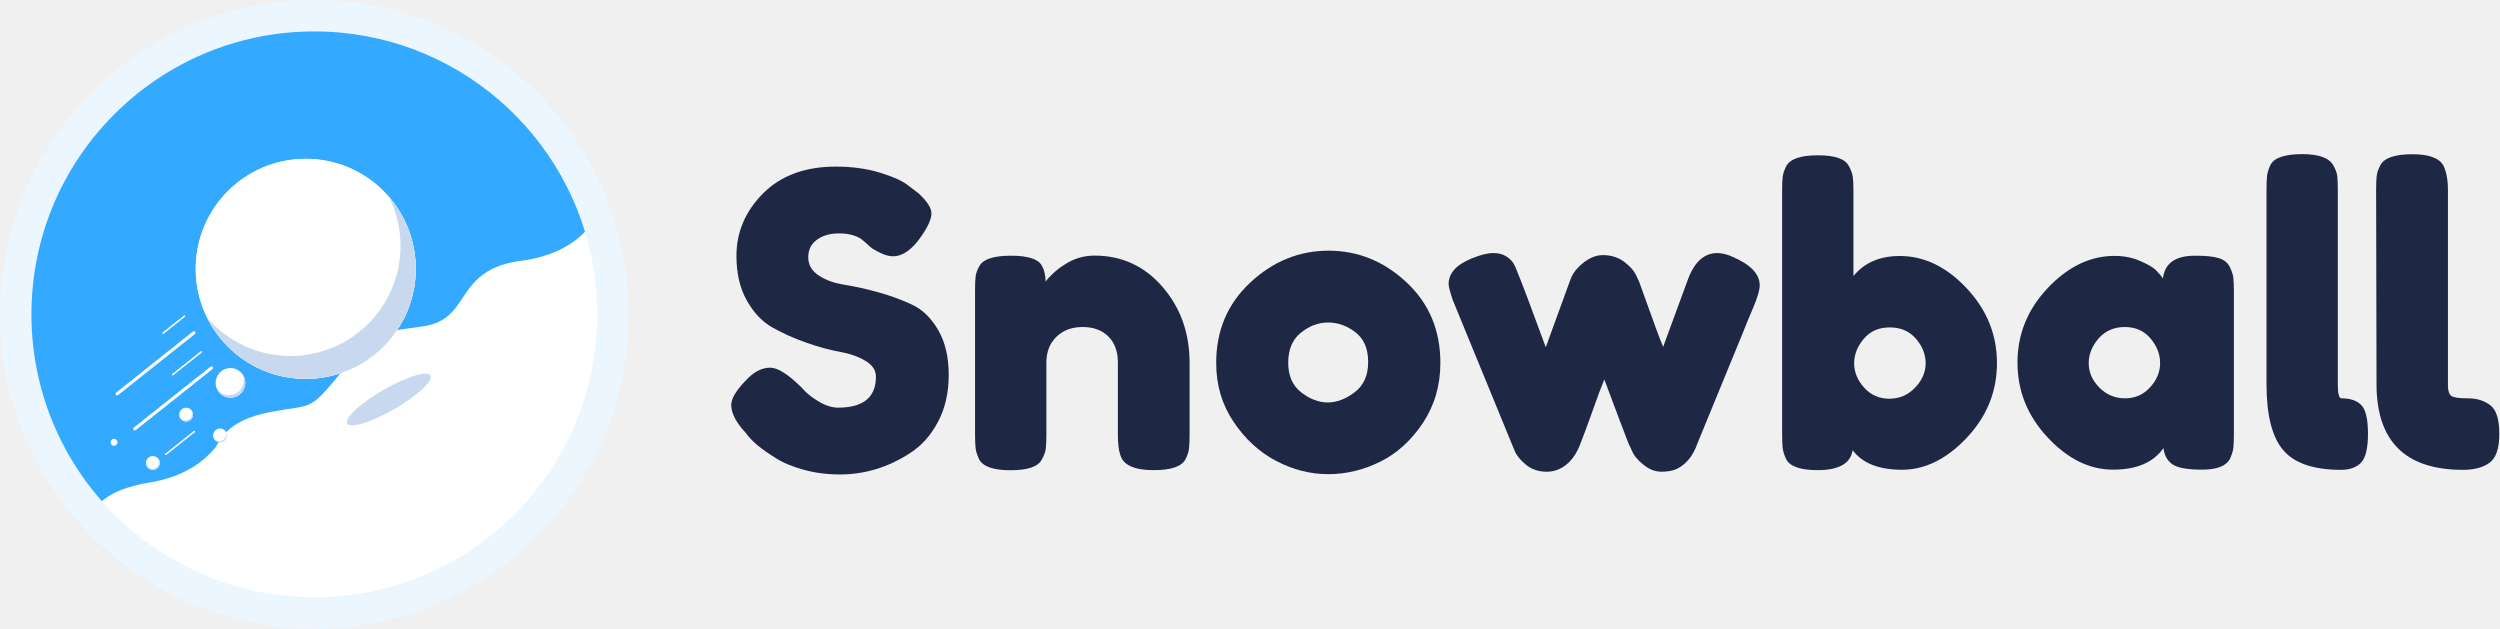
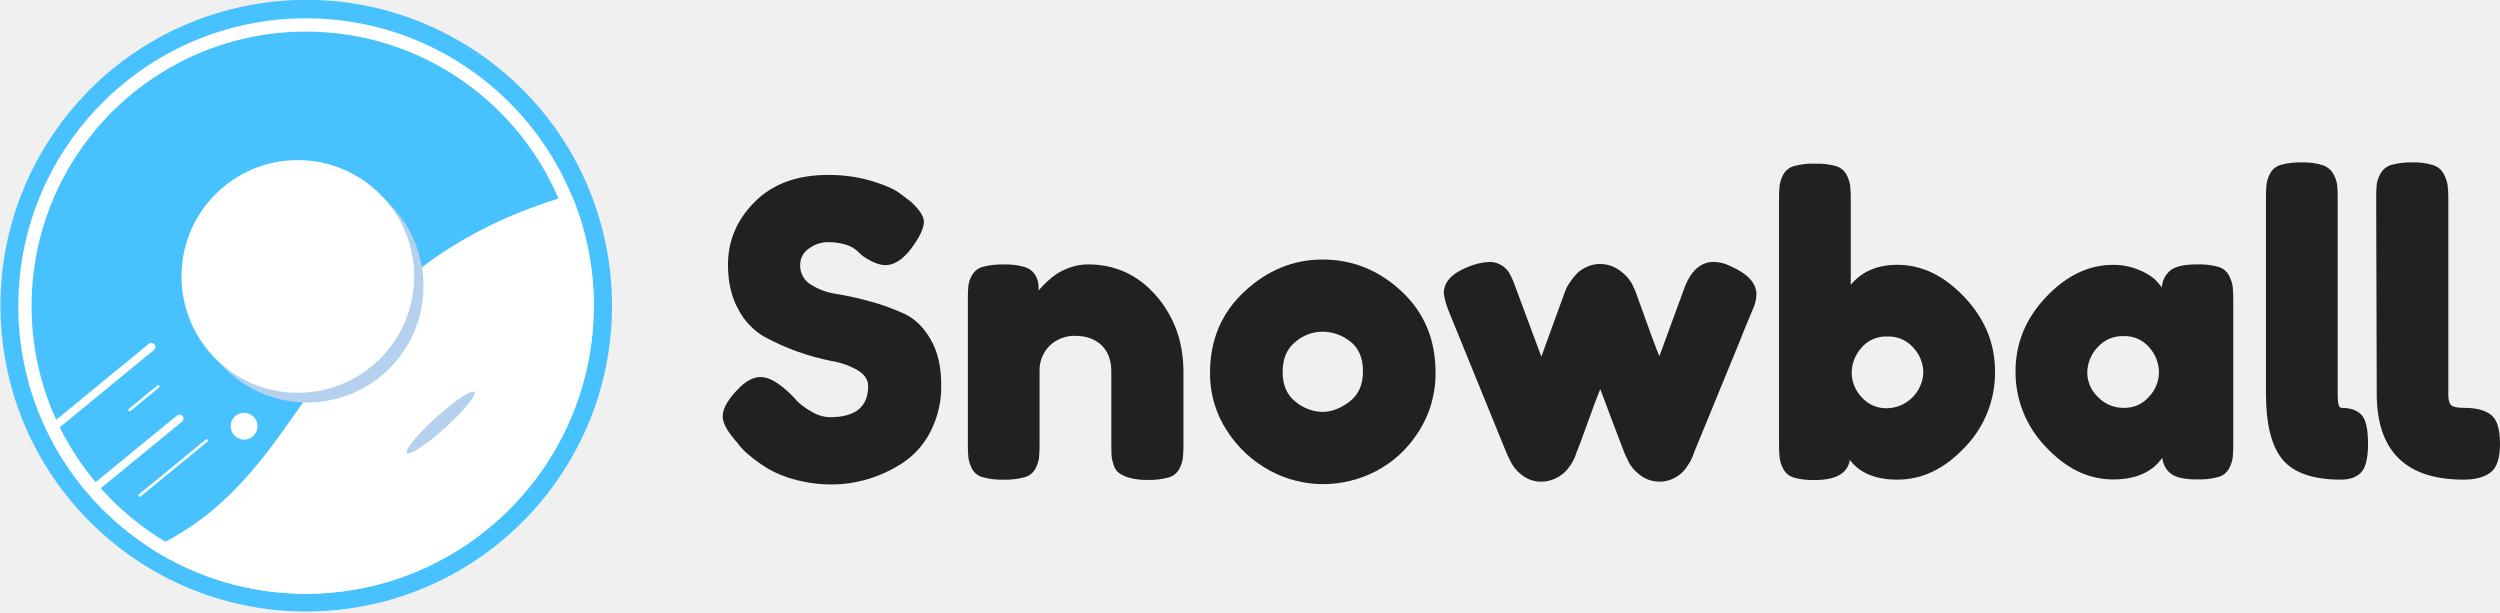
- <svg xmlns="http://www.w3.org/2000/svg" width="2545" height="640" viewBox="0 0 2545 640" fill="none">
-   <path d="M755.2 436.2C748 427.3 744.4 419.4 744.4 412.3C744.4 405.2 750.3 395.9 762.2 384.3C769.1 377.7 776.5 374.3 784.2 374.3C791.9 374.3 802.7 381.2 816.6 395.1C820.5 399.8 826 404.3 833.2 408.6C840.4 412.9 847 415 853.1 415C878.8 415 891.7 404.5 891.7 383.4C891.7 377 888.2 371.7 881.1 367.4C874 363.1 865.3 360 854.7 358.1C844.2 356.2 832.8 353.1 820.7 348.8C808.5 344.5 797.2 339.5 786.7 333.6C776.2 327.8 767.4 318.6 760.3 306C753.2 293.4 749.7 278.3 749.7 260.5C749.7 236.2 758.8 214.9 776.9 196.8C795 178.7 819.7 169.6 851 169.6C867.6 169.6 882.8 171.7 896.5 176C910.2 180.3 919.7 184.7 924.9 189.1L935.3 197C943.9 205 948.2 211.8 948.2 217.3C948.2 222.8 944.9 230.4 938.2 240.1C928.8 253.9 919.1 260.9 909.1 260.9C903.3 260.9 896.1 258.1 887.5 252.6C886.7 252 885.1 250.7 882.7 248.4C880.3 246.2 878.2 244.4 876.3 243C870.5 239.4 863.1 237.6 854.1 237.6C845.1 237.6 837.6 239.7 831.7 244C825.7 248.3 822.8 254.2 822.8 261.9C822.8 269.5 826.3 275.7 833.4 280.4C840.5 285.1 849.2 288.3 859.8 289.9C870.3 291.6 881.8 294.1 894.3 297.6C906.8 301.1 918.2 305.3 928.8 310.3C939.3 315.3 948.1 323.9 955.2 336.2C962.3 348.5 965.8 363.7 965.8 381.7C965.8 399.7 962.2 415.5 955 429.2C947.8 442.9 938.4 453.5 926.8 461C904.4 475.7 880.4 483 855 483C842 483 829.7 481.4 818.1 478.2C806.5 475 797.1 471.1 789.9 466.4C775.2 457.5 765 449 759.2 440.7L755.2 436.2Z" fill="#1E2744" />
-   <path d="M1114.3 260.2C1142 260.2 1165 270.8 1183.4 292C1201.8 313.2 1211 339 1211 369.4V442.5C1211 448.9 1210.8 453.6 1210.4 456.8C1210 460 1208.8 463.5 1206.9 467.4C1203 474.9 1192.2 478.6 1174.5 478.6C1154.8 478.6 1143.5 473.5 1140.5 463.2C1138.8 458.5 1138 451.4 1138 442V369C1138 357.7 1134.7 348.8 1128.2 342.4C1121.7 336 1113 332.9 1102 332.9C1091.1 332.9 1082.2 336.2 1075.4 342.9C1068.6 349.5 1065.2 358.3 1065.2 369.1V442.6C1065.2 449 1065 453.7 1064.6 456.9C1064.2 460.1 1062.9 463.6 1060.7 467.5C1057.1 475 1046.4 478.7 1028.7 478.7C1011.3 478.7 1000.6 475 996.7 467.5C994.8 463.3 993.6 459.7 993.2 456.5C992.8 453.3 992.6 448.5 992.6 442.2V295.2C992.6 289.1 992.8 284.5 993.2 281.3C993.6 278.1 994.9 274.6 997.1 270.7C1001 263.8 1011.6 260.3 1029.1 260.3C1046 260.3 1056.4 263.5 1060.2 269.8C1063 274.5 1064.4 280.2 1064.4 286.8C1065.5 284.9 1068 282.1 1071.9 278.5C1075.8 274.9 1079.5 272 1083.1 269.8C1092.5 263.4 1102.9 260.2 1114.3 260.2Z" fill="#1E2744" />
-   <path d="M1272.8 287.6C1296 266 1322.6 255.2 1352.5 255.2C1382.4 255.2 1408.8 265.9 1431.8 287.4C1454.8 308.8 1466.3 336.2 1466.3 369.4C1466.3 392.4 1460.3 412.8 1448.5 430.6C1436.6 448.4 1422.1 461.6 1405.1 470C1388.1 478.4 1370.4 482.7 1352.2 482.7C1333.9 482.7 1316.2 478.2 1299.1 469.2C1281.9 460.2 1267.5 446.9 1255.7 429.3C1243.9 411.7 1238.1 391.9 1238.1 369.7C1238 336.6 1249.6 309.2 1272.8 287.6ZM1324.7 399.5C1333.6 406.3 1342.6 409.7 1351.7 409.7C1360.8 409.7 1370 406.2 1379.1 399.3C1388.2 392.4 1392.8 382.1 1392.8 368.6C1392.8 355 1388.5 344.9 1379.9 338.3C1371.3 331.7 1362 328.3 1352.1 328.3C1342.1 328.3 1332.9 331.8 1324.3 338.7C1315.7 345.6 1311.4 355.8 1311.4 369.2C1311.4 382.6 1315.9 392.7 1324.7 399.5Z" fill="#1E2744" />
-   <path d="M1764.8 261.9C1782.5 269.7 1791.4 279.2 1791.4 290.5C1791.4 295.2 1789.2 302.7 1784.8 313.1C1780.4 323.5 1776.6 332.5 1773.6 340.3L1727.9 451.6C1723.7 463.8 1716.8 472.4 1707.1 477.3C1702.9 479.2 1697.7 480.2 1691.3 480.2C1684.9 480.2 1678.8 477.8 1672.8 472.9C1666.8 468.1 1662.9 463.1 1661 458.2L1657.7 451.1C1655.5 445.6 1647.3 424 1633.2 386.3C1630.4 392.9 1626.3 403.8 1621 418.9C1615.6 434 1612.1 443.4 1610.6 447.1C1609.1 450.8 1608.1 453.3 1607.7 454.6C1607.3 455.8 1606.1 458.1 1604.2 461.5C1602.3 464.8 1600 467.7 1597.6 470.2C1591 476.8 1583.3 480.2 1574.8 480.2C1566.2 480.2 1559 477.8 1553.2 472.9C1547.4 468.1 1543.5 463.1 1541.6 458.2L1478.9 305.4C1476.1 297.1 1474.7 291.7 1474.7 289.2C1474.7 278.1 1482.6 269.4 1498.4 263C1507.3 259.4 1514.4 257.6 1520 257.6C1525.5 257.6 1530 258.8 1533.5 261.1C1537 263.5 1539.4 265.8 1540.8 268.2C1542.2 270.6 1543.3 273 1544.1 275.5C1548.8 286.6 1558.6 312.6 1573.6 353.5L1598.1 286.2C1599.8 280.7 1602.8 275.8 1607.2 271.7C1615.2 263.7 1623.4 259.7 1631.7 259.7C1640 259.7 1647.1 261.9 1653.1 266.3C1659 270.7 1663.1 275.2 1665.3 279.6L1668.6 286.7C1682.4 325.5 1690.6 347.6 1693.1 353.1L1718.4 284.2C1725 266.5 1735 257.6 1748.3 257.6C1753.4 257.7 1758.9 259.1 1764.8 261.9Z" fill="#1E2744" />
-   <path d="M1934.1 260.6C1958.7 260.6 1981.4 271.5 2002 293.4C2022.6 315.3 2032.9 340.7 2032.9 369.6C2032.9 398.5 2022.7 423.8 2002.2 445.6C1981.7 467.3 1959.7 478.2 1936.2 478.2C1912.7 478.2 1895.9 471.6 1886 458.3C1883.8 471.9 1871.9 478.6 1850.3 478.6C1832.9 478.6 1822.2 474.9 1818.3 467.4C1816.4 463.2 1815.2 459.6 1814.8 456.4C1814.4 453.2 1814.2 448.4 1814.2 442.1V194.2C1814.2 187.8 1814.4 183.1 1814.8 179.9C1815.2 176.7 1816.4 173.2 1818.3 169.3C1822.2 161.8 1833 158.1 1850.7 158.1C1868.1 158.1 1878.7 161.8 1882.3 169.3C1884.5 173.5 1885.8 177.1 1886.2 180.3C1886.6 183.5 1886.8 188.3 1886.8 194.6V281C1897.9 267.4 1913.6 260.6 1934.1 260.6ZM1897.8 394.7C1904.6 402.2 1913.1 405.9 1923.3 405.9C1933.5 405.9 1942.3 402.2 1949.5 394.7C1956.7 387.2 1960.3 378.9 1960.3 369.8C1960.3 360.7 1957 352.3 1950.3 344.7C1943.7 337.1 1934.8 333.3 1923.7 333.3C1912.6 333.3 1903.8 337.2 1897.3 344.9C1890.8 352.7 1887.5 361 1887.5 370C1887.6 379 1891 387.3 1897.8 394.7Z" fill="#1E2744" />
-   <path d="M2201.9 283.5C2203.6 268 2214.5 260.3 2234.7 260.3C2245.5 260.3 2253.5 261.1 2258.8 262.8C2264.1 264.5 2267.7 267.4 2269.8 271.5C2271.9 275.7 2273.1 279.3 2273.5 282.5C2273.9 285.7 2274.1 290.5 2274.1 296.8V442C2274.1 448.4 2273.9 453.1 2273.5 456.3C2273.1 459.5 2271.9 463.1 2270 467.3C2266.1 474.5 2256.6 478.1 2241.6 478.1C2226.5 478.1 2216.4 476.2 2211.3 472.5C2206.2 468.8 2203.2 463.3 2202.4 456.1C2192.2 470.8 2175.1 478.1 2151.1 478.1C2127.2 478.1 2104.9 467.2 2084.5 445.3C2064 423.4 2053.8 398 2053.8 369.1C2053.8 340.2 2064.1 314.9 2084.7 293.1C2105.3 271.4 2127.9 260.5 2152.6 260.5C2162 260.5 2170.6 262.2 2178.3 265.5C2186 268.8 2191.4 271.9 2194.5 274.8C2197.5 277.9 2200 280.7 2201.9 283.5ZM2126.3 369.8C2126.3 378.9 2129.9 387.2 2137.1 394.5C2144.3 401.8 2153 405.5 2163.3 405.5C2173.5 405.5 2182 401.8 2188.8 394.3C2195.6 386.8 2199 378.6 2199 369.6C2199 360.6 2195.7 352.2 2189.2 344.5C2182.7 336.8 2174 332.9 2163 332.9C2152.1 332.9 2143.2 336.8 2136.4 344.5C2129.7 352.2 2126.3 360.7 2126.3 369.8Z" fill="#1E2744" />
-   <path d="M2383.7 405.5C2392.8 405.5 2399.6 407.9 2404 412.6C2408.4 417.3 2410.6 427 2410.6 441.7C2410.6 456.4 2408.2 466.1 2403.5 471C2398.8 475.8 2392 478.3 2383.2 478.3C2355.2 478.3 2335.6 471.6 2324.3 458.2C2312.9 444.8 2307.3 422.4 2307.3 391.2V193C2307.3 186.6 2307.5 181.9 2307.9 178.7C2308.3 175.5 2309.5 171.9 2311.4 167.7C2315.3 160.5 2326.1 156.9 2343.8 156.9C2360.7 156.9 2371.2 160.8 2375.4 168.5C2377.6 172.4 2378.9 175.9 2379.3 179.1C2379.7 182.3 2379.9 187.1 2379.9 193.4V392.7C2380 401.2 2381.2 405.5 2383.7 405.5ZM2495.4 403C2497.6 404.7 2503.3 405.5 2512.4 405.5C2521.5 405.5 2529.1 407.9 2535.2 412.6C2541.3 417.3 2544.3 427 2544.3 441.7C2544.3 456.4 2541 466.1 2534.5 471C2528 475.8 2518.9 478.3 2507.3 478.3C2448.6 478.3 2419.3 449.2 2419.3 391.1L2418.9 193.1C2418.9 186.7 2419.1 182 2419.5 178.8C2419.9 175.6 2421.2 172 2423.4 167.8C2427.6 160.6 2438.3 157 2455.8 157C2472.7 157 2483.2 160.9 2487.4 168.6C2490.4 174.7 2492 183 2492 193.5V392.8C2492.1 397.9 2493.2 401.4 2495.4 403Z" fill="#1E2744" />
-   <path d="M319.999 610.88C480.648 610.88 610.879 480.649 610.879 320C610.879 159.352 480.648 29.12 319.999 29.12C159.351 29.12 29.119 159.352 29.119 320C29.119 480.649 159.351 610.88 319.999 610.88Z" fill="#33A9FF" />
-   <path d="M475.24 593.36C336.12 673.68 166.8 640.88 97.08 520.12C97.08 520.12 100.12 501.96 144.92 492.52C154.68 490.44 191.92 487.64 218.4 456.64C223.72 450.44 228.2 428.24 275.8 419.32C317.16 411.56 314.32 419.12 343.88 383.28C364.52 358.28 369.84 342.36 405.96 335.8C432.04 331.04 449.2 334.72 466.84 309.4C478.72 292.36 488.32 270.72 530.88 265.4C582.76 258.92 600.88 229.24 600.88 229.24C670.64 350.04 614.36 513.04 475.24 593.36Z" fill="white" />
-   <path d="M401.47 416.4C424.906 402.869 441.397 387.557 438.304 382.201C435.211 376.844 413.706 383.471 390.27 397.001C366.834 410.532 350.343 425.844 353.436 431.201C356.529 436.557 378.034 429.931 401.47 416.4Z" fill="#C7D8EF" />
-   <path d="M633.96 257.92C605.08 110.88 475.48 0 320 0C143.28 0 0 143.28 0 320C0 414.52 40.96 499.48 106.16 558.04C162.84 609 237.8 640 320 640C496.72 640 640 496.72 640 320C640 298.76 637.92 278 633.96 257.92ZM320 608C249.68 608 185.2 582.8 135.2 540.88C72.12 488.08 32 408.72 32 320C32 160.96 160.96 32 320 32C463.68 32 582.76 137.2 604.48 274.76C606.8 289.48 608 304.6 608 320C608 479.04 479.04 608 320 608Z" fill="#EBF6FF" />
-   <path d="M234.6 404.84C242.928 404.84 249.68 398.088 249.68 389.76C249.68 381.431 242.928 374.68 234.6 374.68C226.271 374.68 219.52 381.431 219.52 389.76C219.52 398.088 226.271 404.84 234.6 404.84Z" fill="white" />
-   <path d="M246.8 393.36C243.4 400.96 234.48 404.4 226.88 401C224.48 399.92 222.48 398.28 221 396.32C222.48 399.44 225.04 402.04 228.44 403.56C236.04 406.96 244.96 403.56 248.36 395.92C250.68 390.72 249.84 384.92 246.6 380.68C248.48 384.52 248.68 389.12 246.8 393.36Z" fill="#C7D8EF" />
-   <path d="M223.999 450.28C227.887 450.28 231.039 447.128 231.039 443.24C231.039 439.352 227.887 436.2 223.999 436.2C220.111 436.2 216.959 439.352 216.959 443.24C216.959 447.128 220.111 450.28 223.999 450.28Z" fill="white" />
-   <path d="M229.679 445C228.039 448.52 223.879 450.04 220.359 448.44C219.239 447.92 218.319 447.16 217.639 446.24C218.319 447.72 219.479 448.92 221.079 449.68C224.599 451.32 228.799 449.8 230.399 446.24C231.519 443.84 231.159 441.12 229.679 439.12C230.519 440.92 230.559 443.04 229.679 445Z" fill="#C7D8EF" />
-   <path d="M155.64 478.32C159.528 478.32 162.68 475.168 162.68 471.28C162.68 467.392 159.528 464.24 155.64 464.24C151.752 464.24 148.6 467.392 148.6 471.28C148.6 475.168 151.752 478.32 155.64 478.32Z" fill="white" />
-   <path d="M161.519 472.159C160.439 475.879 156.559 478.039 152.799 476.959C151.599 476.599 150.599 475.999 149.799 475.199C150.679 476.559 152.039 477.599 153.719 478.079C157.439 479.159 161.359 476.999 162.439 473.279C163.159 470.719 162.399 468.119 160.639 466.359C161.719 467.959 162.119 470.079 161.519 472.159Z" fill="#C7D8EF" />
-   <path d="M116.081 453.8C118.025 453.8 119.601 452.224 119.601 450.28C119.601 448.336 118.025 446.76 116.081 446.76C114.137 446.76 112.561 448.336 112.561 450.28C112.561 452.224 114.137 453.8 116.081 453.8Z" fill="white" />
-   <path d="M119.001 450.76C118.441 452.6 116.481 453.68 114.601 453.12C114.001 452.96 113.521 452.64 113.121 452.2C113.561 452.88 114.241 453.4 115.041 453.64C116.881 454.2 118.881 453.16 119.441 451.28C119.841 450 119.441 448.68 118.601 447.8C119.121 448.68 119.321 449.72 119.001 450.76Z" fill="#C7D8EF" />
-   <path d="M189.479 429.12C193.368 429.12 196.519 425.968 196.519 422.08C196.519 418.192 193.368 415.04 189.479 415.04C185.591 415.04 182.439 418.192 182.439 422.08C182.439 425.968 185.591 429.12 189.479 429.12Z" fill="white" />
-   <path d="M195.361 422.8C194.401 426.56 190.561 428.8 186.801 427.84C185.601 427.52 184.561 426.92 183.721 426.16C184.641 427.48 186.041 428.48 187.681 428.92C191.441 429.88 195.281 427.64 196.241 423.88C196.921 421.32 196.081 418.72 194.281 417C195.481 418.6 195.921 420.72 195.361 422.8Z" fill="#C7D8EF" />
-   <path d="M137.239 438.16C136.759 438.16 136.319 437.96 135.999 437.56C135.439 436.88 135.559 435.88 136.239 435.32L214.359 373.2C215.039 372.64 216.039 372.76 216.599 373.44C217.159 374.12 217.039 375.12 216.359 375.68L138.239 437.8C137.959 438.04 137.599 438.16 137.239 438.16Z" fill="white" />
-   <path d="M119.239 402.52C118.759 402.52 118.319 402.32 117.999 401.92C117.439 401.24 117.559 400.24 118.239 399.68L196.359 337.56C197.039 337 198.039 337.12 198.599 337.8C199.159 338.48 199.039 339.48 198.359 340.04L120.239 402.16C119.919 402.44 119.599 402.52 119.239 402.52Z" fill="white" />
-   <path d="M175.76 382.28C175.52 382.28 175.28 382.16 175.12 381.96C174.84 381.6 174.92 381.12 175.24 380.84L204.4 357.64C204.76 357.36 205.24 357.44 205.52 357.76C205.8 358.12 205.72 358.6 205.4 358.88L176.24 382.08C176.12 382.2 175.96 382.28 175.76 382.28Z" fill="white" />
-   <path d="M168.76 463.32C168.52 463.32 168.28 463.2 168.12 463C167.84 462.64 167.92 462.16 168.24 461.88L197.4 438.68C197.76 438.4 198.24 438.48 198.52 438.8C198.8 439.16 198.72 439.64 198.4 439.92L169.24 463.12C169.08 463.24 168.92 463.32 168.76 463.32Z" fill="white" />
-   <path d="M165.96 340C165.72 340 165.48 339.88 165.32 339.68C165.04 339.32 165.12 338.84 165.44 338.56L187.28 321.2C187.64 320.92 188.12 321 188.4 321.32C188.68 321.68 188.6 322.16 188.28 322.44L166.44 339.8C166.32 339.96 166.16 340 165.96 340Z" fill="white" />
-   <path d="M311.24 385.68C373.096 385.68 423.24 335.536 423.24 273.68C423.24 211.824 373.096 161.68 311.24 161.68C249.384 161.68 199.24 211.824 199.24 273.68C199.24 335.536 249.384 385.68 311.24 385.68Z" fill="white" />
-   <path d="M311.24 385.68C373.096 385.68 423.24 335.536 423.24 273.68C423.24 211.824 373.096 161.68 311.24 161.68C249.384 161.68 199.24 211.824 199.24 273.68C199.24 335.536 249.384 385.68 311.24 385.68Z" fill="white" />
-   <path d="M423.24 273.68C423.24 335.52 373.08 385.68 311.24 385.68C267.28 385.68 229.24 360.36 210.92 323.52C231.44 347.32 261.84 362.4 295.72 362.4C357.56 362.4 407.72 312.24 407.72 250.4C407.72 232.48 403.52 215.6 396.04 200.56C413 220.16 423.24 245.72 423.24 273.68Z" fill="#C7D8EF" />
+ <svg xmlns="http://www.w3.org/2000/svg" viewBox="0 0 1050 257.06">
+   <defs>
+     <style>.cls-1{fill:#212121;}.cls-2{fill:#47c2ff;}.cls-3{fill:#fff;}.cls-4{fill:#b5d1ee;}</style>
+   </defs>
+   <g id="Capa_2" data-name="Capa 2">
+     <g id="Capa_1-2" data-name="Capa 1">
+       <path class="cls-1" d="M308,184q-4.48-5.5-4.48-9.12,0-5.17,7.4-12.4,4.31-4.12,8.61-4.13,5.34,0,13.08,7.75l.86.86a28.62,28.62,0,0,0,2.07,2.23,29.2,29.2,0,0,0,5.34,3.71,15.34,15.34,0,0,0,7.74,2.32q16,0,16-13.08,0-4-4.39-6.63a32.24,32.24,0,0,0-10.93-3.88,99.85,99.85,0,0,1-28.23-10.15,28.5,28.5,0,0,1-10.93-11.45q-4.4-7.83-4.39-18.85,0-15.15,11.27-26.43t30.73-11.27a62.81,62.81,0,0,1,18.85,2.67q8.52,2.67,11.8,5.42l3.44,2.58.86.69q5.34,5,5.34,8.26,0,3.61-4.13,9.64-5.86,8.61-12.06,8.61-3.61,0-8.95-3.44a21.06,21.06,0,0,1-2-1.72,18.6,18.6,0,0,0-2.67-2.16,15.94,15.94,0,0,0-4-1.55,25.64,25.64,0,0,0-6.63-.77,13.17,13.17,0,0,0-7.83,2.67,8.21,8.21,0,0,0-3.7,7,9.21,9.21,0,0,0,4.39,8.09,27,27,0,0,0,10.93,4,128.44,128.44,0,0,1,14.29,3.19A88.58,88.58,0,0,1,380,131.88q6.54,3.09,10.93,10.76t4.39,19a41.31,41.31,0,0,1-4.48,19.54,34.34,34.34,0,0,1-11.62,13.17,55.61,55.61,0,0,1-14.72,6.88,53.31,53.31,0,0,1-15.15,2.24,57.79,57.79,0,0,1-15.32-2,44.26,44.26,0,0,1-11.79-4.82,61.55,61.55,0,0,1-7.92-5.76,27,27,0,0,1-4.73-5Z" />
+       <path class="cls-1" d="M456.94,111.05q17.21,0,28.66,13.17t11.45,32.1v30.3a50.41,50.41,0,0,1-.26,5.94,13.85,13.85,0,0,1-1.55,4.48,7.31,7.31,0,0,1-4.56,3.53,30.41,30.41,0,0,1-8.78,1,26.83,26.83,0,0,1-7.4-.86,14.69,14.69,0,0,1-4.48-2,6.69,6.69,0,0,1-2.32-3.53,16.1,16.1,0,0,1-.86-4c-.06-1-.09-2.64-.09-4.82v-30.3q0-7.05-4.05-11t-10.93-4a14.94,14.94,0,0,0-10.93,4.14,14.48,14.48,0,0,0-4.22,10.84v30.47a50.89,50.89,0,0,1-.25,5.94,14.09,14.09,0,0,1-1.55,4.48,7.36,7.36,0,0,1-4.57,3.53,30.37,30.37,0,0,1-8.78,1,29.54,29.54,0,0,1-8.6-1A7.23,7.23,0,0,1,408.3,197a15,15,0,0,1-1.55-4.56,50.89,50.89,0,0,1-.25-5.94V125.51a48.86,48.86,0,0,1,.25-5.77,12.39,12.39,0,0,1,1.64-4.39A7.42,7.42,0,0,1,413,112a32,32,0,0,1,8.61-.94,28.55,28.55,0,0,1,8.43,1,7.7,7.7,0,0,1,4.48,3,10.6,10.6,0,0,1,1.46,3.36,20.51,20.51,0,0,1,.26,3.61,11.61,11.61,0,0,1,1-1.2q.6-.69,2.58-2.58a29.35,29.35,0,0,1,4.22-3.36,26.42,26.42,0,0,1,5.76-2.67A22.08,22.08,0,0,1,456.94,111.05Z" />
+       <path class="cls-1" d="M555.41,109q18.93,0,33.22,13.34t14.29,34a44.79,44.79,0,0,1-7.4,25.4,46.45,46.45,0,0,1-18,16.35,48.5,48.5,0,0,1-21.78,5.25,47.24,47.24,0,0,1-22.21-5.59,48.92,48.92,0,0,1-18-16.53,43.39,43.39,0,0,1-7.31-24.71q0-20.66,14.46-34.08T555.41,109ZM544.22,168.8A18.23,18.23,0,0,0,555.41,173q5.69,0,11.36-4.3T572.45,156q0-8.43-5.34-12.57a18.92,18.92,0,0,0-11.87-4.13,17.61,17.61,0,0,0-11.19,4.3q-5.34,4.3-5.34,12.57Q538.71,164.6,544.22,168.8Z" />
+       <path class="cls-1" d="M726.7,111.74q11,4.82,11,11.87a15.64,15.64,0,0,1-1.55,6.37q-4,9.48-5.85,14.29l-18.94,46.14c-.12.34-.26.77-.43,1.29a19.13,19.13,0,0,1-1.46,2.84,20.45,20.45,0,0,1-2.67,3.62,14.48,14.48,0,0,1-4.05,2.84,12.51,12.51,0,0,1-5.68,1.29,13.16,13.16,0,0,1-8.52-3,15.43,15.43,0,0,1-4.91-6.12l-1.37-2.92q-1-2.58-5.34-14t-4.82-12.83q-1.73,4.14-5.08,13.51T662,190.41c-.11.34-.26.77-.43,1.29a19.13,19.13,0,0,1-1.46,2.84,17.82,17.82,0,0,1-2.76,3.62,15.51,15.51,0,0,1-4.21,2.84,13.14,13.14,0,0,1-5.77,1.29,12.82,12.82,0,0,1-8.44-3,15.66,15.66,0,0,1-4.82-6.12l-1.37-2.92-24.62-60.43a28.64,28.64,0,0,1-1.72-6.71q0-6.88,9.81-10.85a25.71,25.71,0,0,1,9.29-2.24,9.12,9.12,0,0,1,5.26,1.47,9.9,9.9,0,0,1,3,2.92,36.56,36.56,0,0,1,1.89,3.88q.17.51,5.6,15.06t6.11,16.44l10.16-27.89a8.86,8.86,0,0,1,.51-1.2,28.53,28.53,0,0,1,1.64-2.58,22.87,22.87,0,0,1,2.75-3.36,13.94,13.94,0,0,1,4.05-2.67,12.53,12.53,0,0,1,5.33-1.21,13.89,13.89,0,0,1,8.53,2.76,16.53,16.53,0,0,1,5.07,5.51l1.38,2.92q8.61,24.1,10.16,27.55L707.42,121q4.13-11,12.39-11A16,16,0,0,1,726.7,111.74Z" />
+       <path class="cls-1" d="M796.94,111.22q15.31,0,28.15,13.6T837.91,156a45,45,0,0,1-12.74,31.93q-12.74,13.51-28.23,13.52-13.77,0-20-8.27-1.38,8.44-14.81,8.44a29.63,29.63,0,0,1-8.6-1A7.28,7.28,0,0,1,749,197a14.66,14.66,0,0,1-1.54-4.56,48.3,48.3,0,0,1-.26-5.94V83.67a48.52,48.52,0,0,1,.26-5.94A13.83,13.83,0,0,1,749,73.26a7.36,7.36,0,0,1,4.57-3.53,30,30,0,0,1,8.78-1,29.29,29.29,0,0,1,8.6,1,7.24,7.24,0,0,1,4.57,3.61,15.12,15.12,0,0,1,1.55,4.57,50.89,50.89,0,0,1,.25,5.94v35.8Q784.2,111.22,796.94,111.22Zm-15.06,55.6a13.68,13.68,0,0,0,10.58,4.65,15.61,15.61,0,0,0,15.33-15,15.49,15.49,0,0,0-4.14-10.41,13.87,13.87,0,0,0-11-4.73,13.52,13.52,0,0,0-10.94,4.82,15.8,15.8,0,0,0-4,10.32A15,15,0,0,0,781.88,166.82Z" />
+       <path class="cls-1" d="M923,111.05a29.29,29.29,0,0,1,8.6,1,7.22,7.22,0,0,1,4.56,3.61,14.58,14.58,0,0,1,1.55,4.57,48.3,48.3,0,0,1,.26,5.94v60.25a48.3,48.3,0,0,1-.26,5.94,13.69,13.69,0,0,1-1.55,4.48,7.27,7.27,0,0,1-4.56,3.52,30,30,0,0,1-8.78,1q-7.74,0-10.93-2.33a9.28,9.28,0,0,1-3.7-6.8q-6.37,9.13-20.66,9.13-15.5,0-28.23-13.6A45.08,45.08,0,0,1,846.52,156q0-17.73,12.82-31.25t28.15-13.51a27,27,0,0,1,10.68,2.06,23.76,23.76,0,0,1,6.71,3.88,24.1,24.1,0,0,1,3.1,3.53,9.88,9.88,0,0,1,3.7-7.23Q914.86,111,923,111.05ZM892.14,171.3a13.49,13.49,0,0,0,10.41-4.65,15,15,0,0,0,4.22-10.33,15.84,15.84,0,0,0-4-10.33,13.56,13.56,0,0,0-10.93-4.82A13.87,13.87,0,0,0,880.86,146a15.66,15.66,0,0,0-4.21,10.5,14.3,14.3,0,0,0,4.47,10.25A14.85,14.85,0,0,0,892.14,171.3Z" />
+       <path class="cls-1" d="M983.38,171.3q5.68,0,8.44,2.93t2.75,12.22q0,9-2.93,12t-8.43,3q-17.4,0-24.45-8.35t-7.06-27.8V83.16a50.41,50.41,0,0,1,.26-5.94,13.93,13.93,0,0,1,1.55-4.48,7.31,7.31,0,0,1,4.56-3.53,30.41,30.41,0,0,1,8.78-1,26.36,26.36,0,0,1,8.53,1.12,8,8,0,0,1,4.56,3.61,13.16,13.16,0,0,1,1.63,4.48,50.41,50.41,0,0,1,.26,5.94V166Q981.83,171.3,983.38,171.3Zm51.65,0q7.4,0,11.19,2.93t3.78,12.22q0,9-4,12t-11.28,3q-36.5,0-36.49-36.15L998,83.16a50.41,50.41,0,0,1,.26-5.94,13,13,0,0,1,1.64-4.48,7.62,7.62,0,0,1,4.65-3.53,30.29,30.29,0,0,1,8.77-1,26.36,26.36,0,0,1,8.53,1.12,7.6,7.6,0,0,1,4.47,3.61,15.88,15.88,0,0,1,1.64,4.57,37.87,37.87,0,0,1,.34,5.85V166c0,2.18.46,3.62,1.38,4.31S1032.38,171.3,1035,171.3Z" />
+       <path class="cls-2" d="M257.05,128.54a128.43,128.43,0,1,1-3.76-31A128.52,128.52,0,0,1,257.05,128.54Z" />
+       <path class="cls-3" d="M128.53,249.37A120.84,120.84,0,1,1,249.36,128.53,121,121,0,0,1,128.53,249.37Zm0-236.09A115.25,115.25,0,1,0,243.77,128.53,115.38,115.38,0,0,0,128.53,13.28Z" />
+       <path class="cls-3" d="M249.36,128.53A121,121,0,0,1,132.15,249.32c-1.21,0-2.41.05-3.62.05a120.13,120.13,0,0,1-65-19c2-.92,4-1.89,6-2.89,45.25-23.67,57.59-69.75,95.65-105.11,16.49-15.32,38.7-29.47,69.44-39,1.77-.54,3.57-1.08,5.4-1.59a120.13,120.13,0,0,1,9.37,44.44C249.36,127,249.36,127.77,249.36,128.53Z" />
+       <path class="cls-3" d="M54.46,172.72a.57.57,0,0,1-.43-.2.56.56,0,0,1,.08-.79l12-9.86a.55.55,0,0,1,.78.08.57.57,0,0,1-.07.79l-12,9.86A.6.6,0,0,1,54.46,172.72Z" />
+       <path class="cls-3" d="M58.66,208.67a.55.55,0,0,1-.44-.21.57.57,0,0,1,.08-.79l28.14-23.06a.56.56,0,1,1,.71.87L59,208.54A.58.58,0,0,1,58.66,208.67Z" />
+       <circle class="cls-3" cx="102.51" cy="179.02" r="5.64" />
+       <circle class="cls-4" cx="129.01" cy="120.19" r="48.86" />
+       <circle class="cls-3" cx="125.08" cy="116.1" r="48.86" />
+       <path class="cls-3" d="M24,179.84a1.68,1.68,0,0,1-1.06-3l39.56-32.43a1.68,1.68,0,0,1,2.13,2.6L25.11,179.46A1.67,1.67,0,0,1,24,179.84Z" />
+       <path class="cls-3" d="M41.12,205.54a1.71,1.71,0,0,1-1.3-.61,1.68,1.68,0,0,1,.24-2.36l34.19-28a1.68,1.68,0,1,1,2.13,2.59l-34.2,28A1.62,1.62,0,0,1,41.12,205.54Z" />
+       <ellipse class="cls-4" cx="185.08" cy="177.49" rx="19.14" ry="2.89" transform="translate(-71.24 169.86) rotate(-42.1)" />
+     </g>
+   </g>
</svg>
